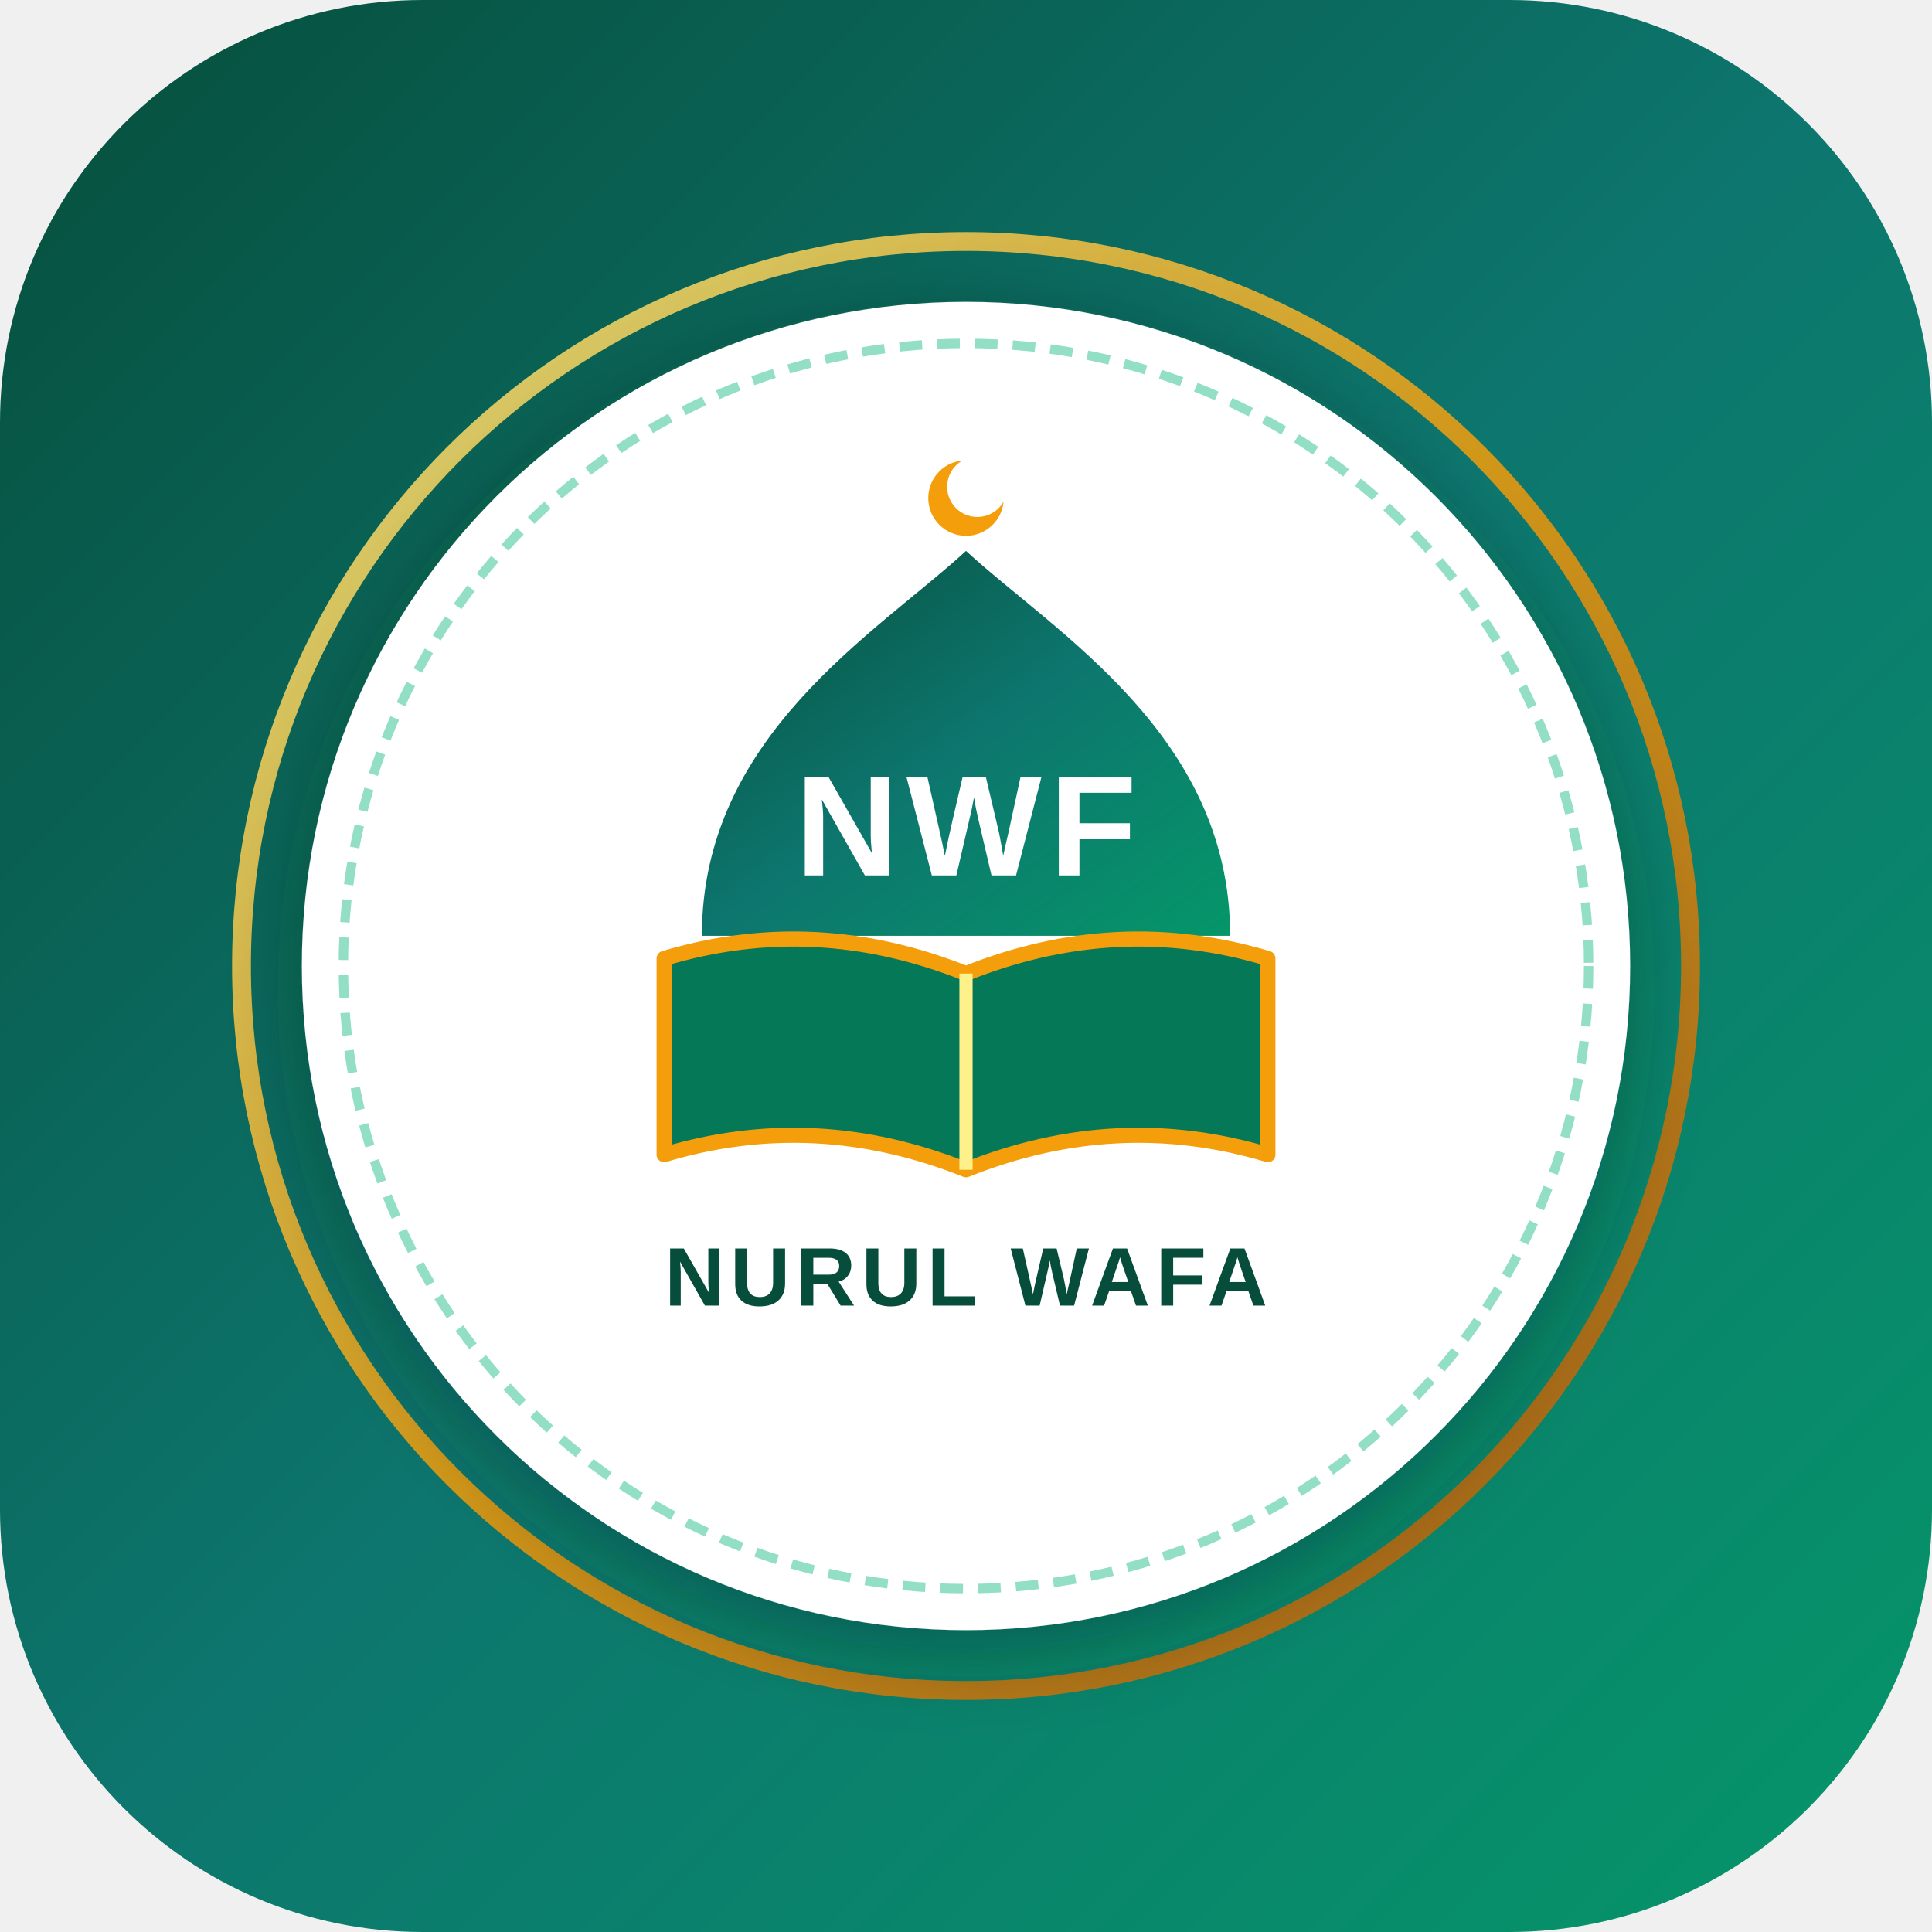
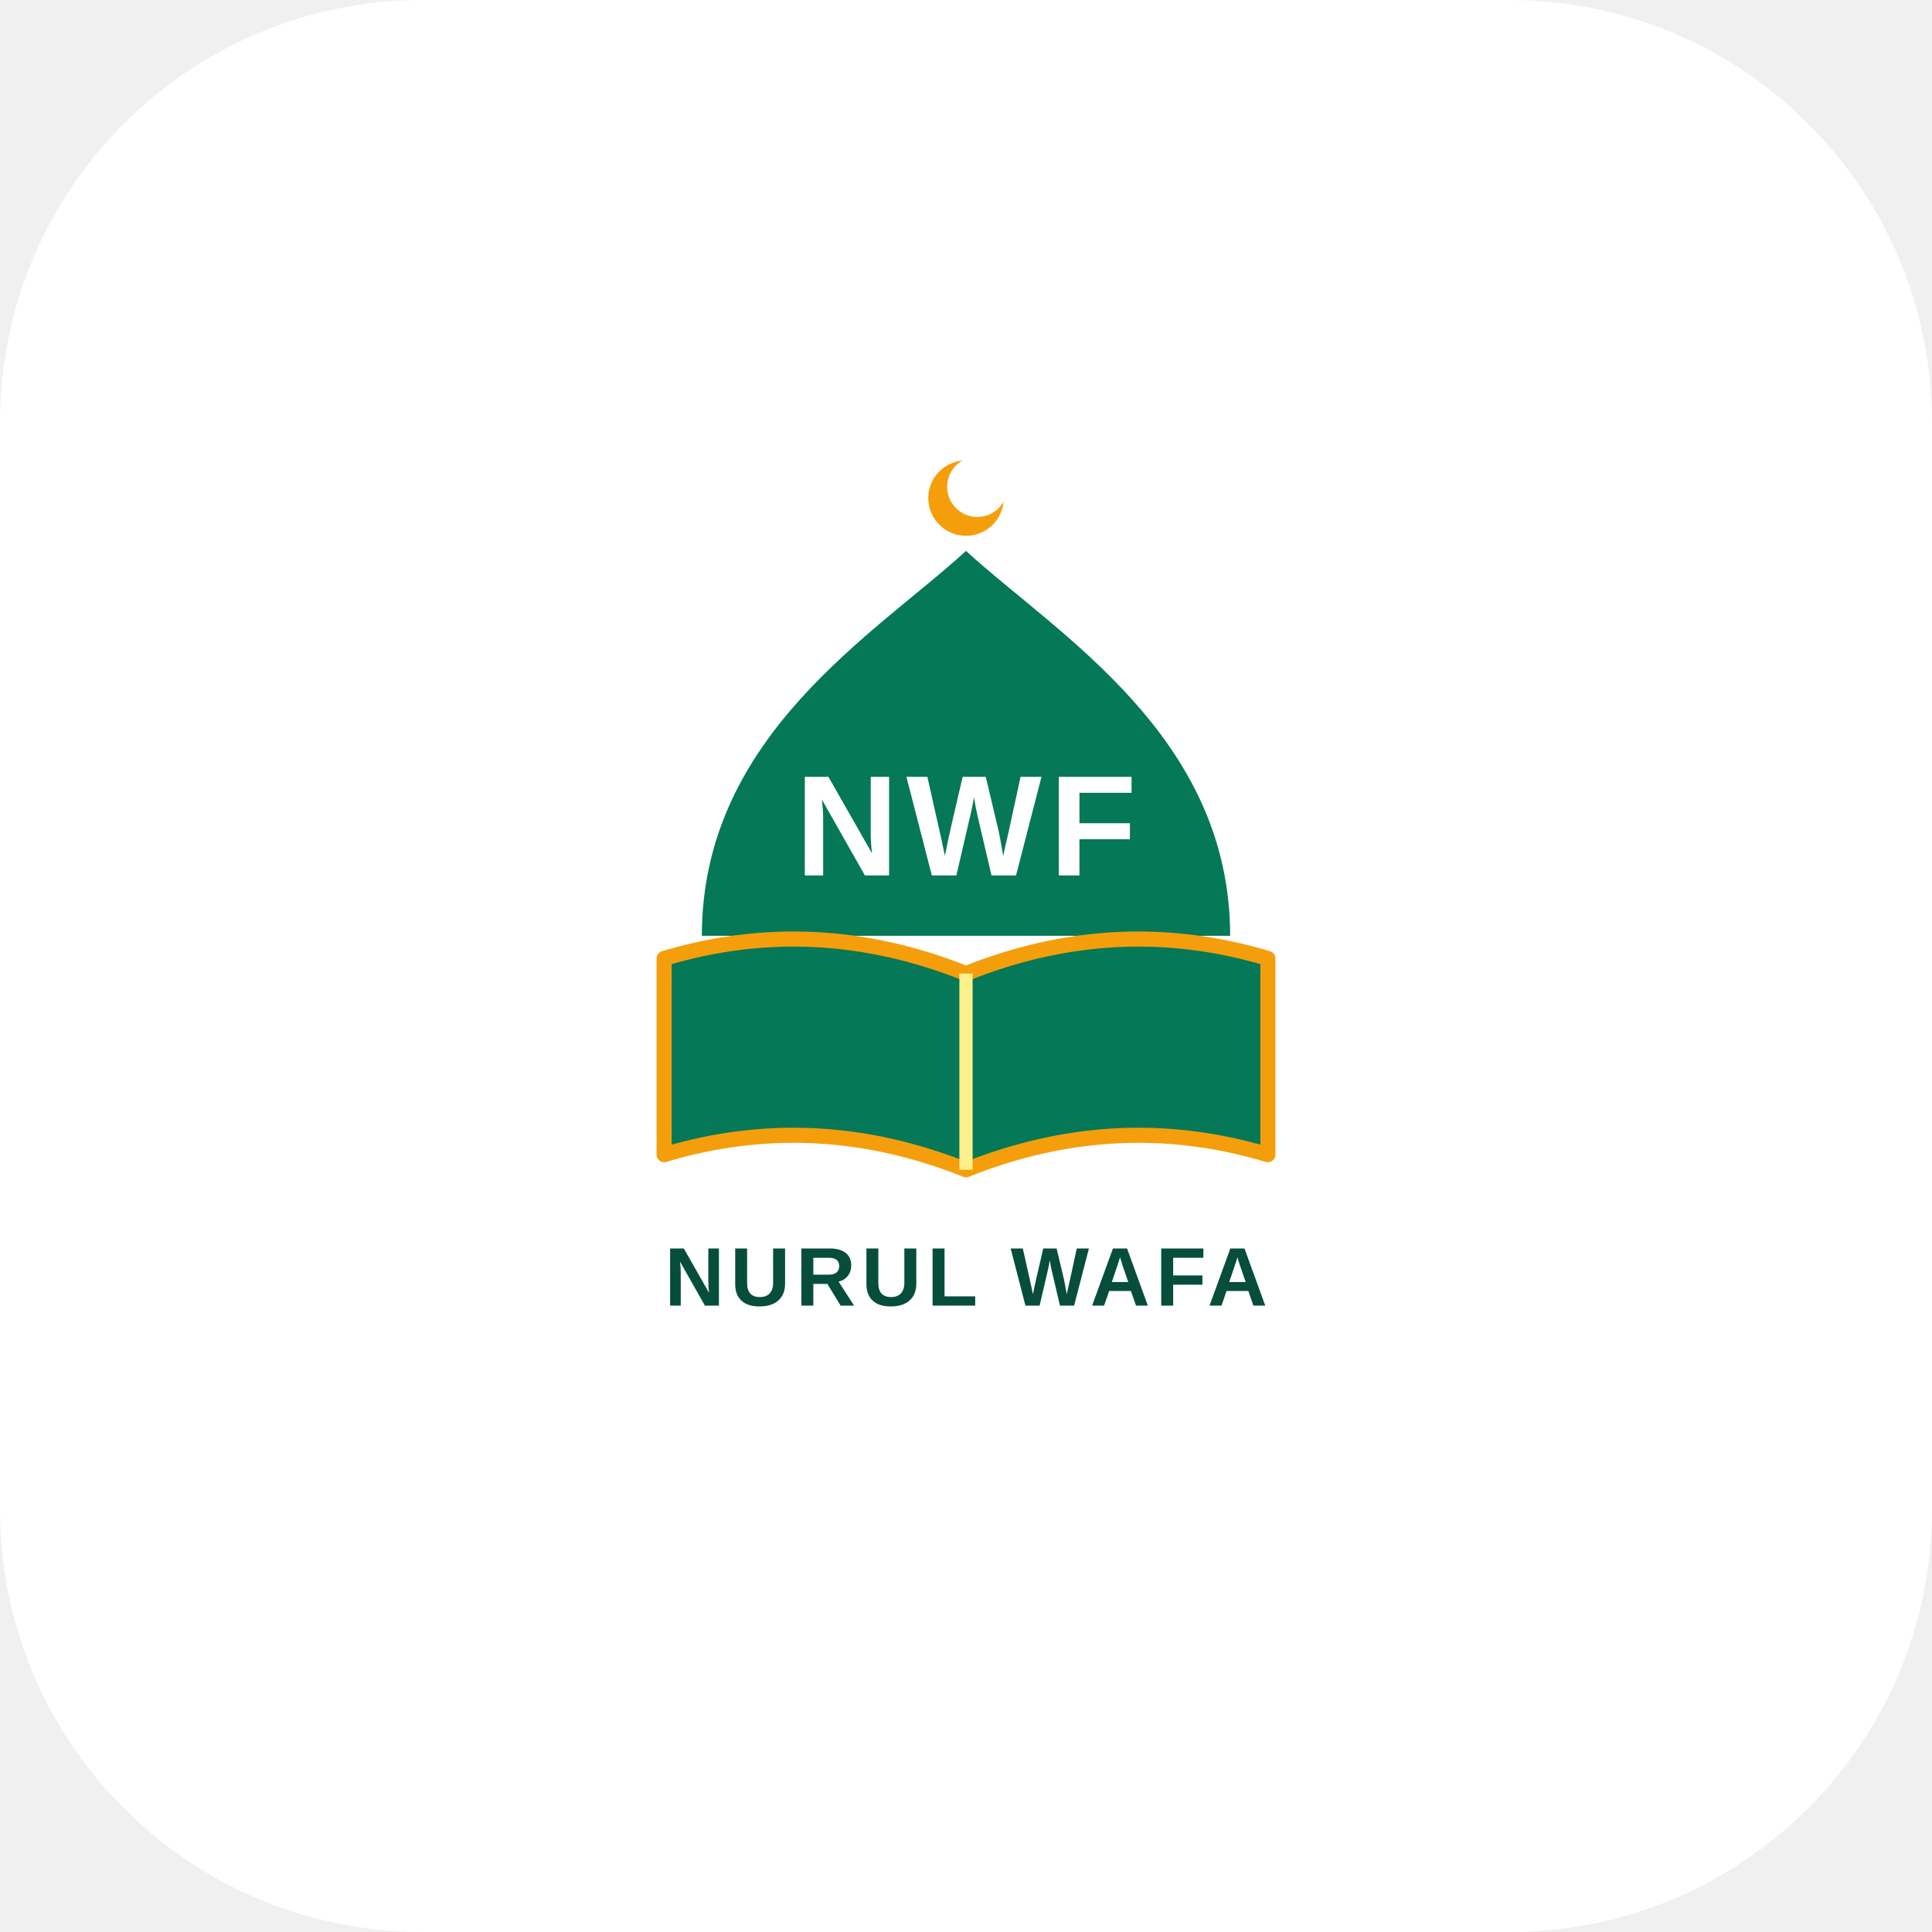
<svg xmlns="http://www.w3.org/2000/svg" viewBox="0 0 512 512" width="512" height="512">
-   <defs>
-     <linearGradient id="emeraldBg" x1="0%" y1="0%" x2="100%" y2="100%">
-       <stop offset="0%" stop-color="#064e3b" />
-       <stop offset="50%" stop-color="#0d766e" />
-       <stop offset="100%" stop-color="#059669" />
-     </linearGradient>
-     <linearGradient id="goldAccent" x1="0%" y1="0%" x2="100%" y2="100%">
-       <stop offset="0%" stop-color="#fef08a" />
-       <stop offset="50%" stop-color="#f59e0b" />
-       <stop offset="100%" stop-color="#b45309" />
-     </linearGradient>
-     <filter id="badgeShadow" x="-15%" y="-15%" width="130%" height="130%">
-       <feDropShadow dx="0" dy="6" stdDeviation="10" flood-color="#022c22" flood-opacity="0.35" />
-     </filter>
-   </defs>
-   <rect width="512" height="512" rx="112" fill="url(#emeraldBg)" />
-   <circle cx="256" cy="256" r="192" fill="none" stroke="url(#goldAccent)" stroke-width="5" opacity="0.85" />
-   <circle cx="256" cy="256" r="176" fill="#ffffff" filter="url(#badgeShadow)" />
-   <circle cx="256" cy="256" r="165" fill="none" stroke="#10b981" stroke-width="2.5" stroke-dasharray="6 4" opacity="0.45" />
-   <path d="M186 248 C186 195, 232 168, 256 146 C280 168, 326 195, 326 248 Z" fill="url(#emeraldBg)" />
+   <rect width="512" height="512" rx="112" fill="#ffffff" />
+   <path d="M186 248 C186 195, 232 168, 256 146 C280 168, 326 195, 326 248 Z" fill="#047857" />
  <circle cx="256" cy="132" r="10" fill="#f59e0b" />
  <circle cx="259" cy="129" r="8" fill="#ffffff" />
  <path d="M176 254 Q216 242 256 258 Q296 242 336 254 L336 306 Q296 294 256 310 Q216 294 176 306 Z" fill="#047857" stroke="#f59e0b" stroke-width="4" stroke-linejoin="round" />
  <line x1="256" y1="258" x2="256" y2="310" stroke="#fef08a" stroke-width="3.5" />
  <text x="256" y="232" text-anchor="middle" font-family="Arial, sans-serif" font-weight="900" font-size="38" fill="#ffffff" letter-spacing="2">NWF</text>
  <text x="256" y="346" text-anchor="middle" font-family="Arial, sans-serif" font-weight="800" font-size="22" fill="#064e3b" letter-spacing="1.5">NURUL WAFA</text>
</svg>
